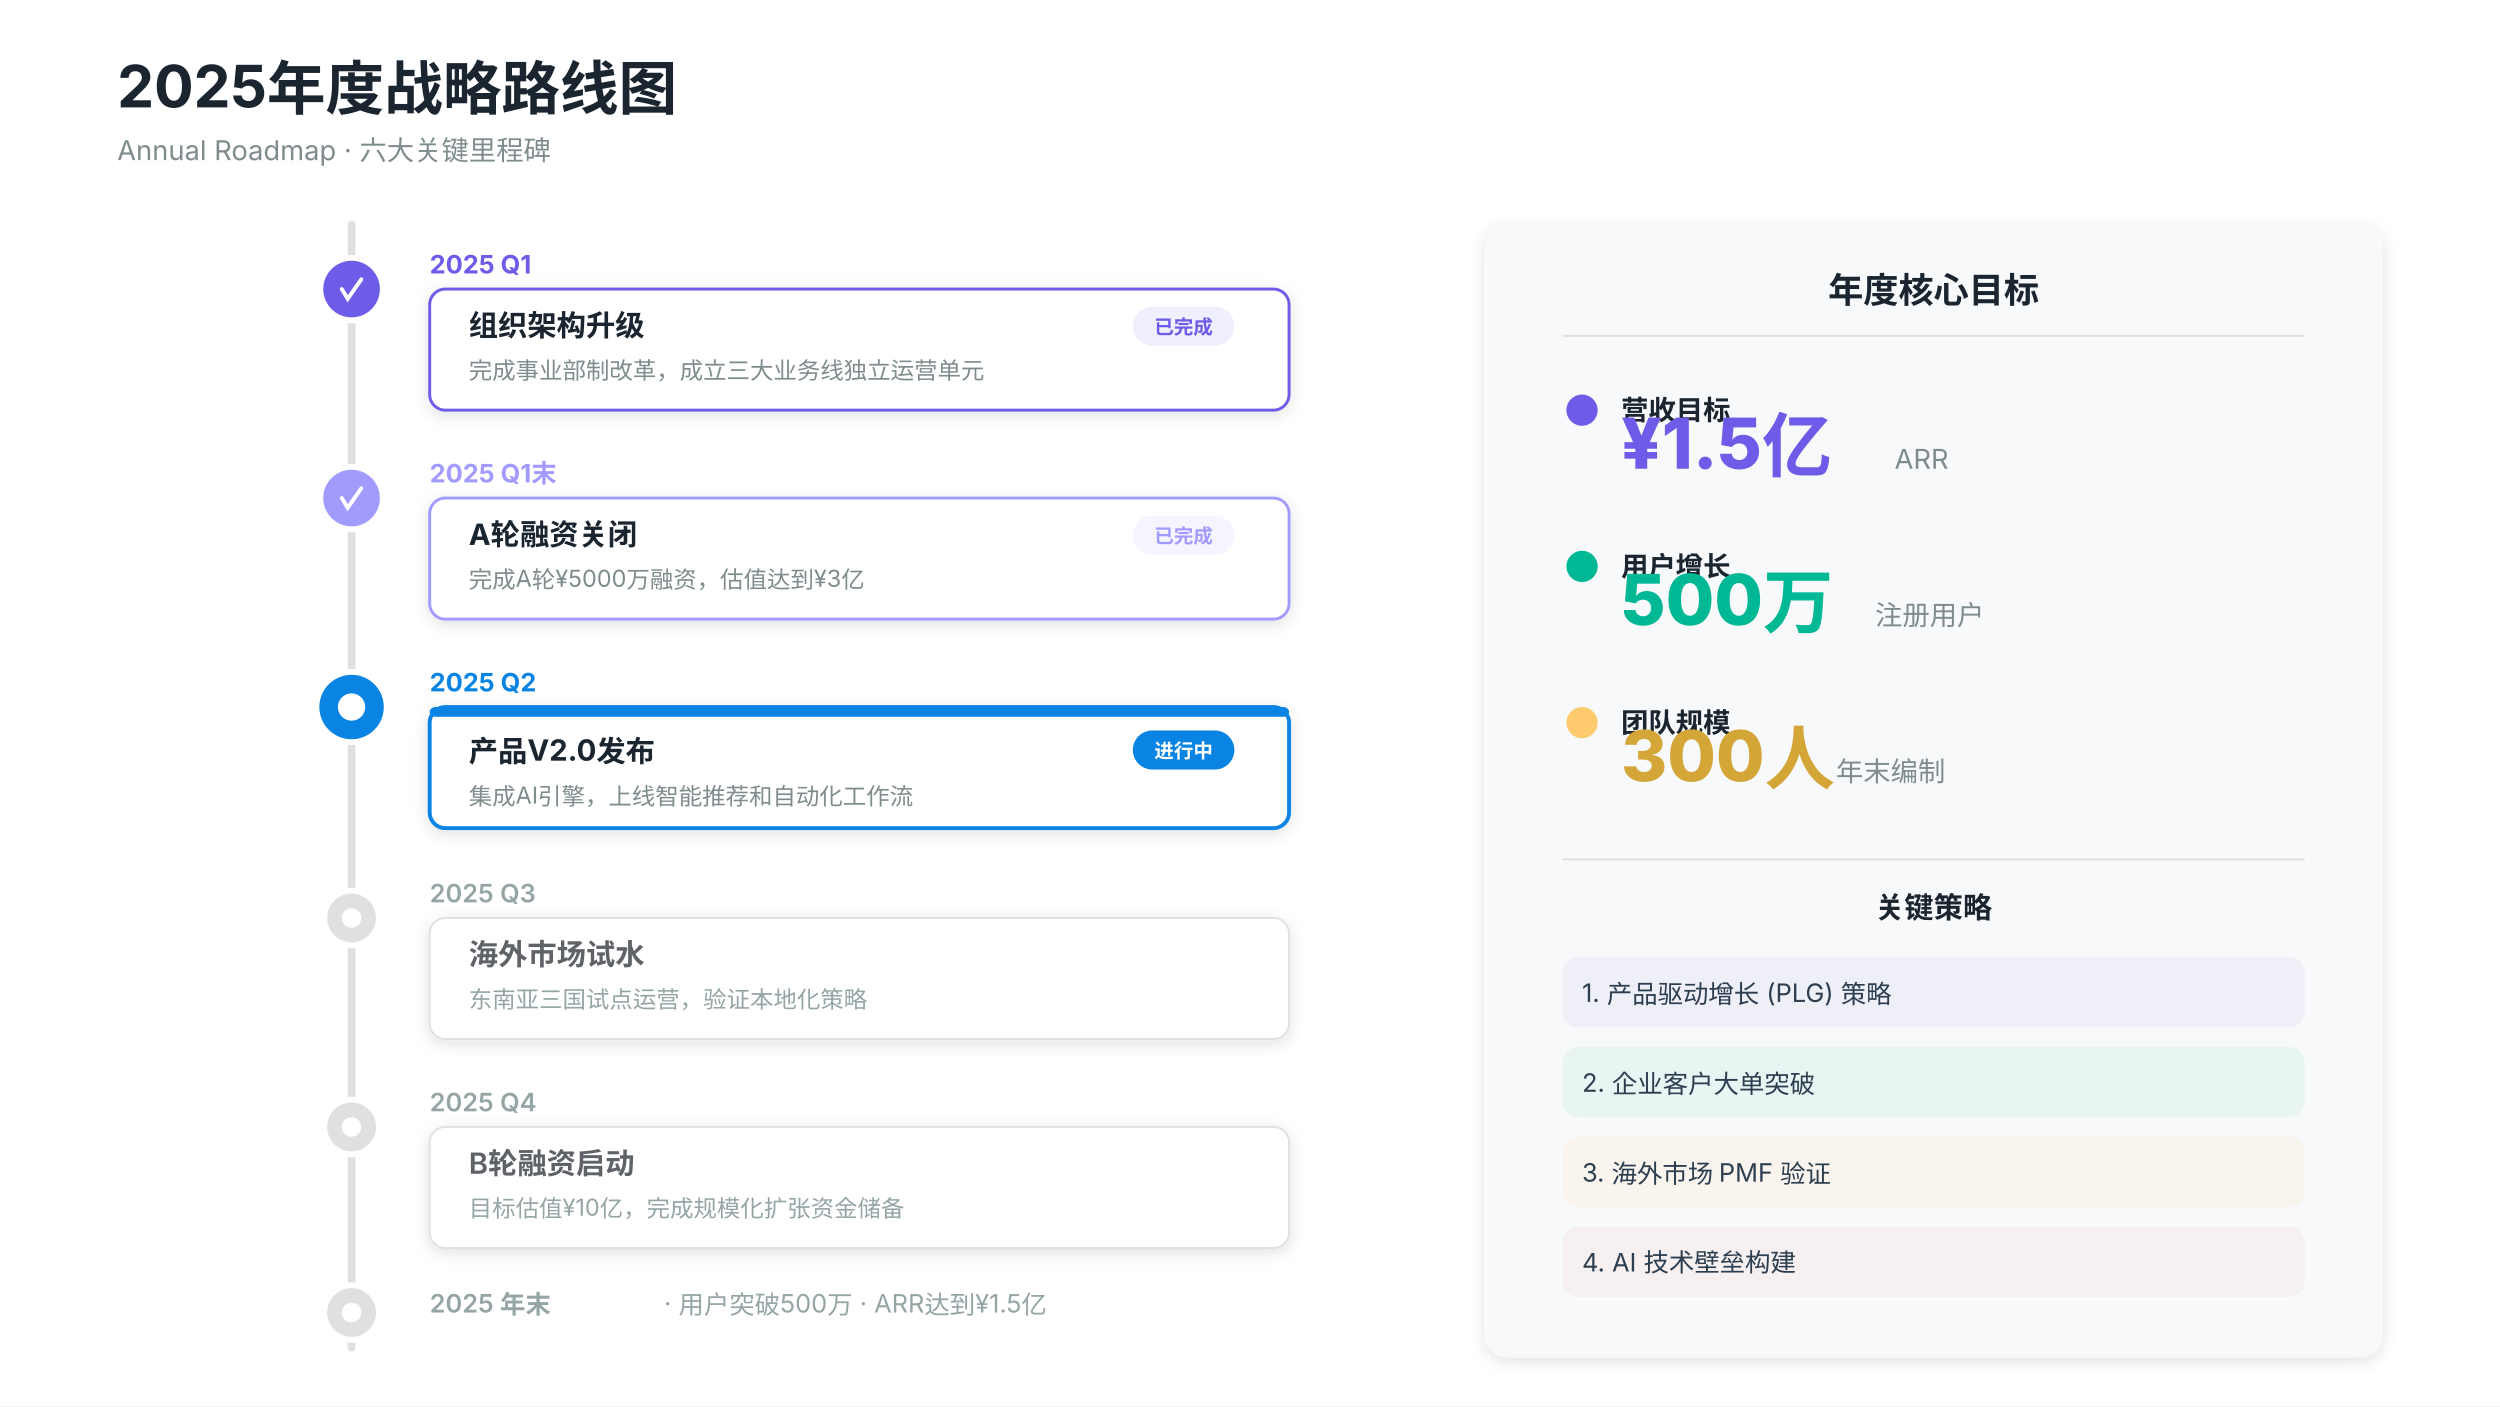
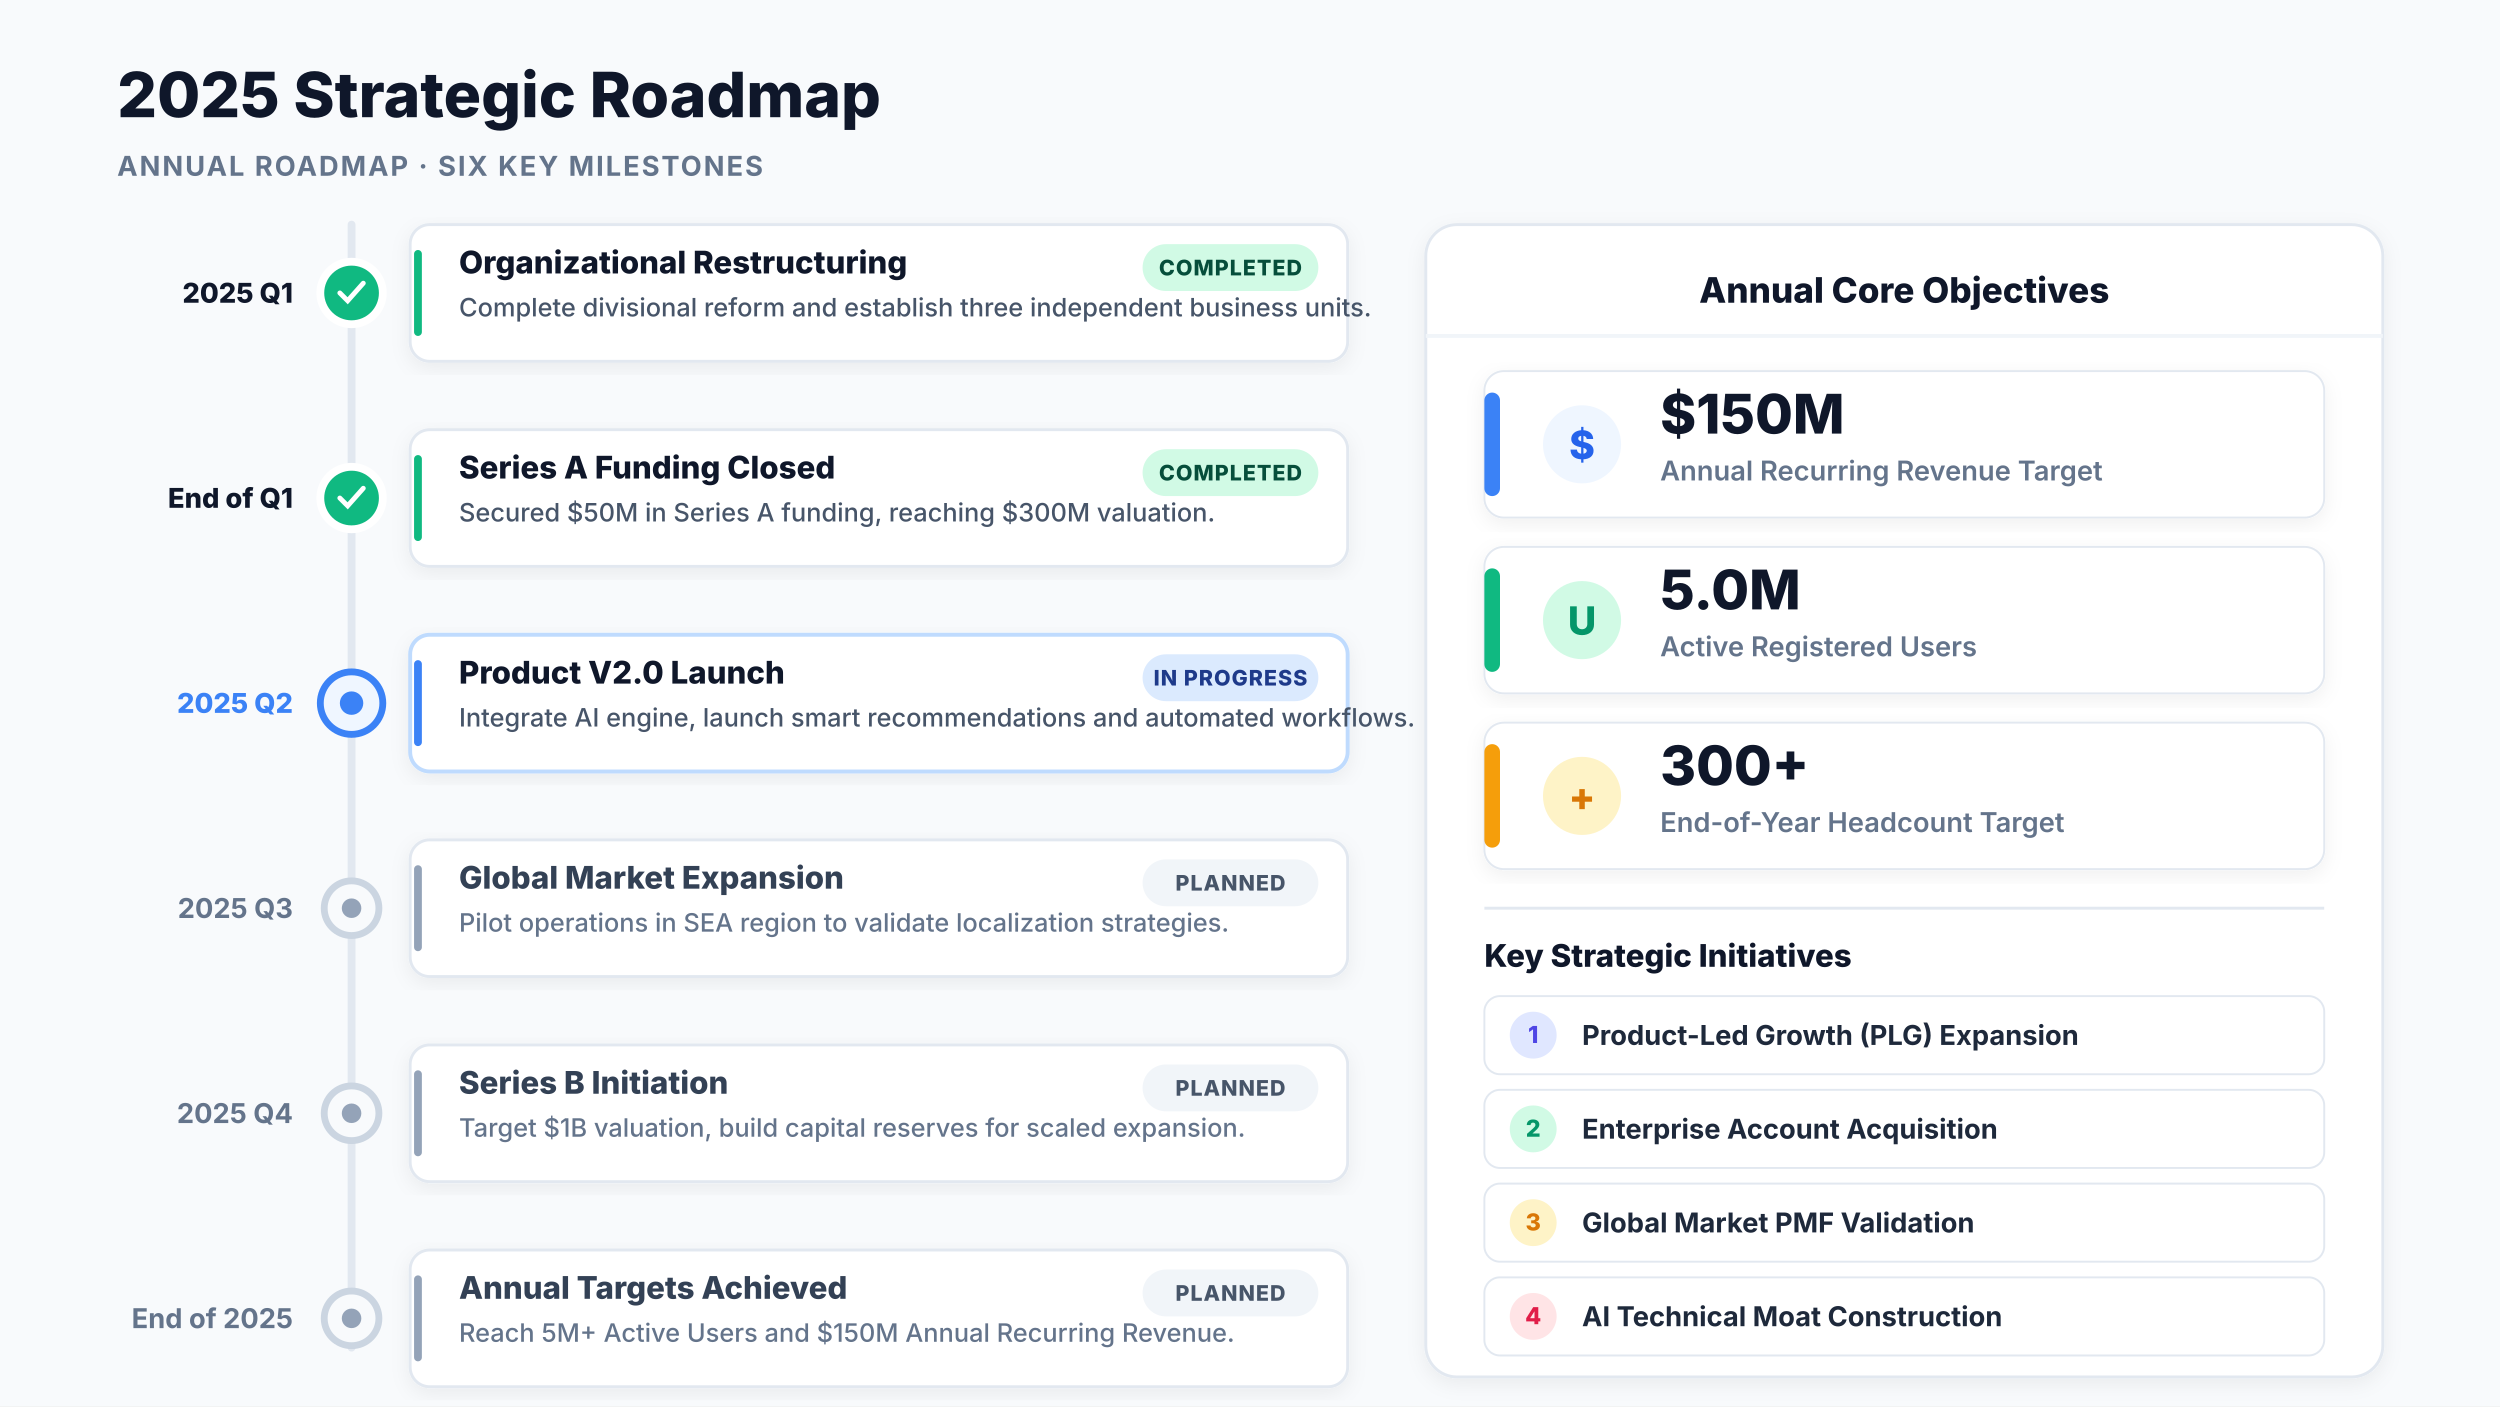
<svg xmlns="http://www.w3.org/2000/svg" viewBox="0 0 1280 720" width="1280" height="720">
  <defs>
-     <filter id="cardShadow" x="-20%" y="-20%" width="140%" height="140%">
-       <feGaussianBlur in="SourceAlpha" stdDeviation="4" />
-       <feOffset dx="0" dy="2" result="offsetblur" />
-       <feComponentTransfer>
-         <feFuncA type="linear" slope="0.12" />
-       </feComponentTransfer>
+     <filter id="cardShadow" x="-10%" y="-10%" width="120%" height="120%">
+       <feGaussianBlur in="SourceAlpha" stdDeviation="5" />
+       <feOffset dx="0" dy="3" result="offsetblur" />
+       <feFlood flood-color="#0F172A" flood-opacity="0.06" result="shadowColor" />
+       <feComposite in="shadowColor" in2="offsetblur" operator="in" result="shadow" />
      <feMerge>
-         <feMergeNode />
+         <feMergeNode in="shadow" />
        <feMergeNode in="SourceGraphic" />
      </feMerge>
    </filter>
    <linearGradient id="lineGrad" x1="0%" y1="0%" x2="0%" y2="100%">
-       <stop offset="0%" style="stop-color:#6C5CE7;stop-opacity:1" />
-       <stop offset="100%" style="stop-color:#0984E3;stop-opacity:1" />
+       <stop offset="0%" stop-color="#10B981" stop-opacity="1" />
+       <stop offset="100%" stop-color="#3B82F6" stop-opacity="1" />
    </linearGradient>
  </defs>
-   <rect width="1280" height="720" fill="#FFFFFF" />
-   <text x="60" y="55" font-family="-apple-system, BlinkMacSystemFont, 'Segoe UI', sans-serif" font-size="30" font-weight="700" fill="#1A252F">2025年度战略路线图</text>
-   <text x="60" y="82" font-family="-apple-system, BlinkMacSystemFont, 'Segoe UI', sans-serif" font-size="14" fill="#7F8C8D">Annual Roadmap · 六大关键里程碑</text>
-   <line x1="180" y1="115" x2="180" y2="690" stroke="#E0E0E0" stroke-width="4" stroke-linecap="round" />
-   <line x1="180" y1="115" x2="180" y2="400" stroke="url(#lineGrad)" stroke-width="4" stroke-linecap="round" />
-   <circle cx="180" cy="148" r="16" fill="#6C5CE7" stroke="#FFFFFF" stroke-width="3" />
-   <path d="M 175,148 L 178,153 L 185,143" stroke="#FFFFFF" stroke-width="2" fill="none" stroke-linecap="round" />
-   <text x="220" y="140" font-family="-apple-system, BlinkMacSystemFont, 'Segoe UI', sans-serif" font-size="13" font-weight="700" fill="#6C5CE7">2025 Q1</text>
-   <rect x="220" y="148" width="440" height="62" rx="8" fill="#FFFFFF" stroke="#6C5CE7" stroke-width="1.5" filter="url(#cardShadow)" />
-   <text x="240" y="172" font-family="-apple-system, BlinkMacSystemFont, 'Segoe UI', sans-serif" font-size="15" font-weight="700" fill="#1A252F">组织架构升级</text>
-   <text x="240" y="194" font-family="-apple-system, BlinkMacSystemFont, 'Segoe UI', sans-serif" font-size="12" fill="#7F8C8D">完成事业部制改革，成立三大业务线独立运营单元</text>
-   <rect x="580" y="157" width="52" height="20" rx="10" fill="#6C5CE7" fill-opacity="0.1" />
-   <text x="606" y="171" text-anchor="middle" font-family="-apple-system, BlinkMacSystemFont, 'Segoe UI', sans-serif" font-size="10" font-weight="600" fill="#6C5CE7">已完成</text>
-   <circle cx="180" cy="255" r="16" fill="#A29BFE" stroke="#FFFFFF" stroke-width="3" />
-   <path d="M 175,255 L 178,260 L 185,250" stroke="#FFFFFF" stroke-width="2" fill="none" stroke-linecap="round" />
-   <text x="220" y="247" font-family="-apple-system, BlinkMacSystemFont, 'Segoe UI', sans-serif" font-size="13" font-weight="700" fill="#A29BFE">2025 Q1末</text>
-   <rect x="220" y="255" width="440" height="62" rx="8" fill="#FFFFFF" stroke="#A29BFE" stroke-width="1.5" filter="url(#cardShadow)" />
-   <text x="240" y="279" font-family="-apple-system, BlinkMacSystemFont, 'Segoe UI', sans-serif" font-size="15" font-weight="700" fill="#1A252F">A轮融资关闭</text>
-   <text x="240" y="301" font-family="-apple-system, BlinkMacSystemFont, 'Segoe UI', sans-serif" font-size="12" fill="#7F8C8D">完成A轮¥5000万融资，估值达到¥3亿</text>
-   <rect x="580" y="264" width="52" height="20" rx="10" fill="#A29BFE" fill-opacity="0.1" />
-   <text x="606" y="278" text-anchor="middle" font-family="-apple-system, BlinkMacSystemFont, 'Segoe UI', sans-serif" font-size="10" font-weight="600" fill="#A29BFE">已完成</text>
-   <circle cx="180" cy="362" r="18" fill="#0984E3" stroke="#FFFFFF" stroke-width="3" />
-   <circle cx="180" cy="362" r="7" fill="#FFFFFF" />
-   <text x="220" y="354" font-family="-apple-system, BlinkMacSystemFont, 'Segoe UI', sans-serif" font-size="13" font-weight="700" fill="#0984E3">2025 Q2</text>
-   <rect x="220" y="362" width="440" height="62" rx="8" fill="#FFFFFF" stroke="#0984E3" stroke-width="2" filter="url(#cardShadow)" />
-   <rect x="220" y="362" width="440" height="5" rx="3" fill="#0984E3" />
-   <text x="240" y="390" font-family="-apple-system, BlinkMacSystemFont, 'Segoe UI', sans-serif" font-size="15" font-weight="700" fill="#1A252F">产品V2.0发布</text>
-   <text x="240" y="412" font-family="-apple-system, BlinkMacSystemFont, 'Segoe UI', sans-serif" font-size="12" fill="#7F8C8D">集成AI引擎，上线智能推荐和自动化工作流</text>
-   <rect x="580" y="374" width="52" height="20" rx="10" fill="#0984E3" />
-   <text x="606" y="388" text-anchor="middle" font-family="-apple-system, BlinkMacSystemFont, 'Segoe UI', sans-serif" font-size="10" font-weight="700" fill="#FFFFFF">进行中</text>
-   <circle cx="180" cy="470" r="14" fill="#E0E0E0" stroke="#FFFFFF" stroke-width="3" />
-   <circle cx="180" cy="470" r="5" fill="#FFFFFF" />
-   <text x="220" y="462" font-family="-apple-system, BlinkMacSystemFont, 'Segoe UI', sans-serif" font-size="13" font-weight="600" fill="#95A5A6">2025 Q3</text>
-   <rect x="220" y="470" width="440" height="62" rx="8" fill="#FFFFFF" stroke="#E0E0E0" stroke-width="1" filter="url(#cardShadow)" />
-   <text x="240" y="494" font-family="-apple-system, BlinkMacSystemFont, 'Segoe UI', sans-serif" font-size="15" font-weight="600" fill="#5F6368">海外市场试水</text>
-   <text x="240" y="516" font-family="-apple-system, BlinkMacSystemFont, 'Segoe UI', sans-serif" font-size="12" fill="#95A5A6">东南亚三国试点运营，验证本地化策略</text>
-   <circle cx="180" cy="577" r="14" fill="#E0E0E0" stroke="#FFFFFF" stroke-width="3" />
-   <circle cx="180" cy="577" r="5" fill="#FFFFFF" />
-   <text x="220" y="569" font-family="-apple-system, BlinkMacSystemFont, 'Segoe UI', sans-serif" font-size="13" font-weight="600" fill="#95A5A6">2025 Q4</text>
-   <rect x="220" y="577" width="440" height="62" rx="8" fill="#FFFFFF" stroke="#E0E0E0" stroke-width="1" filter="url(#cardShadow)" />
-   <text x="240" y="601" font-family="-apple-system, BlinkMacSystemFont, 'Segoe UI', sans-serif" font-size="15" font-weight="600" fill="#5F6368">B轮融资启动</text>
-   <text x="240" y="623" font-family="-apple-system, BlinkMacSystemFont, 'Segoe UI', sans-serif" font-size="12" fill="#95A5A6">目标估值¥10亿，完成规模化扩张资金储备</text>
-   <circle cx="180" cy="672" r="14" fill="#E0E0E0" stroke="#FFFFFF" stroke-width="3" />
-   <circle cx="180" cy="672" r="5" fill="#FFFFFF" />
-   <text x="220" y="672" font-family="-apple-system, BlinkMacSystemFont, 'Segoe UI', sans-serif" font-size="13" font-weight="600" fill="#95A5A6">2025 年末</text>
-   <text x="340" y="672" font-family="-apple-system, BlinkMacSystemFont, 'Segoe UI', sans-serif" font-size="13" fill="#95A5A6">· 用户突破500万 · ARR达到¥1.5亿</text>
-   <rect x="760" y="115" width="460" height="580" rx="12" fill="#F8F9FA" filter="url(#cardShadow)" />
-   <text x="990" y="155" text-anchor="middle" font-family="-apple-system, BlinkMacSystemFont, 'Segoe UI', sans-serif" font-size="18" font-weight="700" fill="#1A252F">年度核心目标</text>
-   <line x1="800" y1="172" x2="1180" y2="172" stroke="#E0E0E0" stroke-width="1" />
-   <circle cx="810" cy="210" r="8" fill="#6C5CE7" />
-   <text x="830" y="215" font-family="-apple-system, BlinkMacSystemFont, 'Segoe UI', sans-serif" font-size="14" font-weight="600" fill="#1A252F">营收目标</text>
-   <text x="830" y="240" font-family="-apple-system, BlinkMacSystemFont, 'Segoe UI', sans-serif" font-size="36" font-weight="800" fill="#6C5CE7">¥1.5亿</text>
-   <text x="970" y="240" font-family="-apple-system, BlinkMacSystemFont, 'Segoe UI', sans-serif" font-size="14" fill="#7F8C8D">ARR</text>
-   <circle cx="810" cy="290" r="8" fill="#00B894" />
-   <text x="830" y="295" font-family="-apple-system, BlinkMacSystemFont, 'Segoe UI', sans-serif" font-size="14" font-weight="600" fill="#1A252F">用户增长</text>
-   <text x="830" y="320" font-family="-apple-system, BlinkMacSystemFont, 'Segoe UI', sans-serif" font-size="36" font-weight="800" fill="#00B894">500万</text>
-   <text x="960" y="320" font-family="-apple-system, BlinkMacSystemFont, 'Segoe UI', sans-serif" font-size="14" fill="#7F8C8D">注册用户</text>
-   <circle cx="810" cy="370" r="8" fill="#FDCB6E" />
-   <text x="830" y="375" font-family="-apple-system, BlinkMacSystemFont, 'Segoe UI', sans-serif" font-size="14" font-weight="600" fill="#1A252F">团队规模</text>
-   <text x="830" y="400" font-family="-apple-system, BlinkMacSystemFont, 'Segoe UI', sans-serif" font-size="36" font-weight="800" fill="#D4A537">300人</text>
-   <text x="940" y="400" font-family="-apple-system, BlinkMacSystemFont, 'Segoe UI', sans-serif" font-size="14" fill="#7F8C8D">年末编制</text>
-   <line x1="800" y1="440" x2="1180" y2="440" stroke="#E0E0E0" stroke-width="1" />
-   <text x="990" y="470" text-anchor="middle" font-family="-apple-system, BlinkMacSystemFont, 'Segoe UI', sans-serif" font-size="15" font-weight="700" fill="#1A252F">关键策略</text>
-   <rect x="800" y="490" width="380" height="36" rx="8" fill="#6C5CE7" fill-opacity="0.06" />
-   <text x="810" y="513" font-family="-apple-system, BlinkMacSystemFont, 'Segoe UI', sans-serif" font-size="13" fill="#2C3E50">1. 产品驱动增长 (PLG) 策略</text>
-   <rect x="800" y="536" width="380" height="36" rx="8" fill="#00B894" fill-opacity="0.06" />
-   <text x="810" y="559" font-family="-apple-system, BlinkMacSystemFont, 'Segoe UI', sans-serif" font-size="13" fill="#2C3E50">2. 企业客户大单突破</text>
-   <rect x="800" y="582" width="380" height="36" rx="8" fill="#FDCB6E" fill-opacity="0.08" />
-   <text x="810" y="605" font-family="-apple-system, BlinkMacSystemFont, 'Segoe UI', sans-serif" font-size="13" fill="#2C3E50">3. 海外市场 PMF 验证</text>
-   <rect x="800" y="628" width="380" height="36" rx="8" fill="#E17055" fill-opacity="0.06" />
-   <text x="810" y="651" font-family="-apple-system, BlinkMacSystemFont, 'Segoe UI', sans-serif" font-size="13" fill="#2C3E50">4. AI 技术壁垒构建</text>
+   <rect width="1280" height="720" fill="#F8FAFC" />
+   <text x="60" y="60" font-family="-apple-system, BlinkMacSystemFont, 'Segoe UI', sans-serif" font-size="32" font-weight="800" fill="#0F172A">2025 Strategic Roadmap</text>
+   <text x="60" y="90" font-family="-apple-system, BlinkMacSystemFont, 'Segoe UI', sans-serif" font-size="14" font-weight="700" fill="#64748B" letter-spacing="1">ANNUAL ROADMAP · SIX KEY MILESTONES</text>
+   <line x1="180" y1="115" x2="180" y2="690" stroke="#E2E8F0" stroke-width="4" stroke-linecap="round" />
+   <line x1="180" y1="115" x2="180" y2="360" stroke="url(#lineGrad)" stroke-width="4" stroke-linecap="round" />
+   <text x="150" y="155" font-family="-apple-system, BlinkMacSystemFont, 'Segoe UI', sans-serif" font-size="14" font-weight="800" fill="#0F172A" text-anchor="end">2025 Q1</text>
+   <circle cx="180" cy="150" r="16" fill="#10B981" stroke="#FFFFFF" stroke-width="4" />
+   <path d="M 174,150 L 178,154 L 186,145" stroke="#FFFFFF" stroke-width="2.5" fill="none" stroke-linecap="round" />
+   <rect x="210" y="115" width="480" height="70" rx="10" fill="#FFFFFF" stroke="#E2E8F0" stroke-width="1.5" filter="url(#cardShadow)" />
+   <line x1="214" y1="130" x2="214" y2="170" stroke="#10B981" stroke-width="4" stroke-linecap="round" />
+   <text x="235" y="140" font-family="-apple-system, BlinkMacSystemFont, 'Segoe UI', sans-serif" font-size="16" font-weight="800" fill="#0F172A">Organizational Restructuring</text>
+   <text x="235" y="162" font-family="-apple-system, BlinkMacSystemFont, 'Segoe UI', sans-serif" font-size="13" font-weight="500" fill="#475569">Complete divisional reform and establish three independent business units.</text>
+   <rect x="585" y="125" width="90" height="24" rx="12" fill="#D1FAE5" />
+   <text x="630" y="141" font-family="-apple-system, BlinkMacSystemFont, 'Segoe UI', sans-serif" font-size="11" font-weight="800" fill="#064E3B" text-anchor="middle" letter-spacing="0.5">COMPLETED</text>
+   <text x="150" y="260" font-family="-apple-system, BlinkMacSystemFont, 'Segoe UI', sans-serif" font-size="14" font-weight="800" fill="#0F172A" text-anchor="end">End of Q1</text>
+   <circle cx="180" cy="255" r="16" fill="#10B981" stroke="#FFFFFF" stroke-width="4" />
+   <path d="M 174,255 L 178,259 L 186,250" stroke="#FFFFFF" stroke-width="2.5" fill="none" stroke-linecap="round" />
+   <rect x="210" y="220" width="480" height="70" rx="10" fill="#FFFFFF" stroke="#E2E8F0" stroke-width="1.5" filter="url(#cardShadow)" />
+   <line x1="214" y1="235" x2="214" y2="275" stroke="#10B981" stroke-width="4" stroke-linecap="round" />
+   <text x="235" y="245" font-family="-apple-system, BlinkMacSystemFont, 'Segoe UI', sans-serif" font-size="16" font-weight="800" fill="#0F172A">Series A Funding Closed</text>
+   <text x="235" y="267" font-family="-apple-system, BlinkMacSystemFont, 'Segoe UI', sans-serif" font-size="13" font-weight="500" fill="#475569">Secured $50M in Series A funding, reaching $300M valuation.</text>
+   <rect x="585" y="230" width="90" height="24" rx="12" fill="#D1FAE5" />
+   <text x="630" y="246" font-family="-apple-system, BlinkMacSystemFont, 'Segoe UI', sans-serif" font-size="11" font-weight="800" fill="#064E3B" text-anchor="middle" letter-spacing="0.5">COMPLETED</text>
+   <text x="150" y="365" font-family="-apple-system, BlinkMacSystemFont, 'Segoe UI', sans-serif" font-size="14" font-weight="800" fill="#3B82F6" text-anchor="end">2025 Q2</text>
+   <circle cx="180" cy="360" r="16" fill="#EFF6FF" stroke="#3B82F6" stroke-width="3.5" />
+   <circle cx="180" cy="360" r="6" fill="#3B82F6" />
+   <rect x="210" y="325" width="480" height="70" rx="10" fill="#FFFFFF" stroke="#BFDBFE" stroke-width="2" filter="url(#cardShadow)" />
+   <line x1="214" y1="340" x2="214" y2="380" stroke="#3B82F6" stroke-width="4" stroke-linecap="round" />
+   <text x="235" y="350" font-family="-apple-system, BlinkMacSystemFont, 'Segoe UI', sans-serif" font-size="16" font-weight="800" fill="#0F172A">Product V2.0 Launch</text>
+   <text x="235" y="372" font-family="-apple-system, BlinkMacSystemFont, 'Segoe UI', sans-serif" font-size="13" font-weight="500" fill="#475569">Integrate AI engine, launch smart recommendations and automated workflows.</text>
+   <rect x="585" y="335" width="90" height="24" rx="12" fill="#DBEAFE" />
+   <text x="630" y="351" font-family="-apple-system, BlinkMacSystemFont, 'Segoe UI', sans-serif" font-size="11" font-weight="800" fill="#1E3A8A" text-anchor="middle" letter-spacing="0.5">IN PROGRESS</text>
+   <text x="150" y="470" font-family="-apple-system, BlinkMacSystemFont, 'Segoe UI', sans-serif" font-size="14" font-weight="700" fill="#64748B" text-anchor="end">2025 Q3</text>
+   <circle cx="180" cy="465" r="14" fill="#F8FAFC" stroke="#CBD5E1" stroke-width="3.5" />
+   <circle cx="180" cy="465" r="5" fill="#94A3B8" />
+   <rect x="210" y="430" width="480" height="70" rx="10" fill="#FFFFFF" stroke="#E2E8F0" stroke-width="1.5" filter="url(#cardShadow)" />
+   <line x1="214" y1="445" x2="214" y2="485" stroke="#94A3B8" stroke-width="4" stroke-linecap="round" />
+   <text x="235" y="455" font-family="-apple-system, BlinkMacSystemFont, 'Segoe UI', sans-serif" font-size="16" font-weight="800" fill="#334155">Global Market Expansion</text>
+   <text x="235" y="477" font-family="-apple-system, BlinkMacSystemFont, 'Segoe UI', sans-serif" font-size="13" font-weight="500" fill="#64748B">Pilot operations in SEA region to validate localization strategies.</text>
+   <rect x="585" y="440" width="90" height="24" rx="12" fill="#F1F5F9" />
+   <text x="630" y="456" font-family="-apple-system, BlinkMacSystemFont, 'Segoe UI', sans-serif" font-size="11" font-weight="800" fill="#475569" text-anchor="middle" letter-spacing="0.5">PLANNED</text>
+   <text x="150" y="575" font-family="-apple-system, BlinkMacSystemFont, 'Segoe UI', sans-serif" font-size="14" font-weight="700" fill="#64748B" text-anchor="end">2025 Q4</text>
+   <circle cx="180" cy="570" r="14" fill="#F8FAFC" stroke="#CBD5E1" stroke-width="3.5" />
+   <circle cx="180" cy="570" r="5" fill="#94A3B8" />
+   <rect x="210" y="535" width="480" height="70" rx="10" fill="#FFFFFF" stroke="#E2E8F0" stroke-width="1.5" filter="url(#cardShadow)" />
+   <line x1="214" y1="550" x2="214" y2="590" stroke="#94A3B8" stroke-width="4" stroke-linecap="round" />
+   <text x="235" y="560" font-family="-apple-system, BlinkMacSystemFont, 'Segoe UI', sans-serif" font-size="16" font-weight="800" fill="#334155">Series B Initiation</text>
+   <text x="235" y="582" font-family="-apple-system, BlinkMacSystemFont, 'Segoe UI', sans-serif" font-size="13" font-weight="500" fill="#64748B">Target $1B valuation, build capital reserves for scaled expansion.</text>
+   <rect x="585" y="545" width="90" height="24" rx="12" fill="#F1F5F9" />
+   <text x="630" y="561" font-family="-apple-system, BlinkMacSystemFont, 'Segoe UI', sans-serif" font-size="11" font-weight="800" fill="#475569" text-anchor="middle" letter-spacing="0.5">PLANNED</text>
+   <text x="150" y="680" font-family="-apple-system, BlinkMacSystemFont, 'Segoe UI', sans-serif" font-size="14" font-weight="700" fill="#64748B" text-anchor="end">End of 2025</text>
+   <circle cx="180" cy="675" r="14" fill="#F8FAFC" stroke="#CBD5E1" stroke-width="3.5" />
+   <circle cx="180" cy="675" r="5" fill="#94A3B8" />
+   <rect x="210" y="640" width="480" height="70" rx="10" fill="#FFFFFF" stroke="#E2E8F0" stroke-width="1.5" filter="url(#cardShadow)" />
+   <line x1="214" y1="655" x2="214" y2="695" stroke="#94A3B8" stroke-width="4" stroke-linecap="round" />
+   <text x="235" y="665" font-family="-apple-system, BlinkMacSystemFont, 'Segoe UI', sans-serif" font-size="16" font-weight="800" fill="#334155">Annual Targets Achieved</text>
+   <text x="235" y="687" font-family="-apple-system, BlinkMacSystemFont, 'Segoe UI', sans-serif" font-size="13" font-weight="500" fill="#64748B">Reach 5M+ Active Users and $150M Annual Recurring Revenue.</text>
+   <rect x="585" y="650" width="90" height="24" rx="12" fill="#F1F5F9" />
+   <text x="630" y="666" font-family="-apple-system, BlinkMacSystemFont, 'Segoe UI', sans-serif" font-size="11" font-weight="800" fill="#475569" text-anchor="middle" letter-spacing="0.5">PLANNED</text>
+   <rect x="730" y="115" width="490" height="590" rx="16" fill="#FFFFFF" stroke="#E2E8F0" stroke-width="1.5" filter="url(#cardShadow)" />
+   <text x="975" y="155" text-anchor="middle" font-family="-apple-system, BlinkMacSystemFont, 'Segoe UI', sans-serif" font-size="18" font-weight="800" fill="#0F172A">Annual Core Objectives</text>
+   <line x1="730" y1="172" x2="1220" y2="172" stroke="#F1F5F9" stroke-width="2" />
+   <rect x="760" y="190" width="430" height="75" rx="10" fill="#FFFFFF" stroke="#E2E8F0" stroke-width="1" filter="url(#cardShadow)" />
+   <line x1="764" y1="205" x2="764" y2="250" stroke="#3B82F6" stroke-width="8" stroke-linecap="round" />
+   <circle cx="810" cy="227.5" r="20" fill="#EFF6FF" />
+   <text x="810" y="235" font-family="-apple-system, BlinkMacSystemFont, 'Segoe UI', sans-serif" font-size="20" font-weight="800" fill="#2563EB" text-anchor="middle">$</text>
+   <text x="850" y="222" font-family="-apple-system, BlinkMacSystemFont, 'Segoe UI', sans-serif" font-size="28" font-weight="800" fill="#0F172A">$150M</text>
+   <text x="850" y="246" font-family="-apple-system, BlinkMacSystemFont, 'Segoe UI', sans-serif" font-size="14" font-weight="600" fill="#64748B">Annual Recurring Revenue Target</text>
+   <rect x="760" y="280" width="430" height="75" rx="10" fill="#FFFFFF" stroke="#E2E8F0" stroke-width="1" filter="url(#cardShadow)" />
+   <line x1="764" y1="295" x2="764" y2="340" stroke="#10B981" stroke-width="8" stroke-linecap="round" />
+   <circle cx="810" cy="317.5" r="20" fill="#D1FAE5" />
+   <text x="810" y="325" font-family="-apple-system, BlinkMacSystemFont, 'Segoe UI', sans-serif" font-size="20" font-weight="800" fill="#059669" text-anchor="middle">U</text>
+   <text x="850" y="312" font-family="-apple-system, BlinkMacSystemFont, 'Segoe UI', sans-serif" font-size="28" font-weight="800" fill="#0F172A">5.0M</text>
+   <text x="850" y="336" font-family="-apple-system, BlinkMacSystemFont, 'Segoe UI', sans-serif" font-size="14" font-weight="600" fill="#64748B">Active Registered Users</text>
+   <rect x="760" y="370" width="430" height="75" rx="10" fill="#FFFFFF" stroke="#E2E8F0" stroke-width="1" filter="url(#cardShadow)" />
+   <line x1="764" y1="385" x2="764" y2="430" stroke="#F59E0B" stroke-width="8" stroke-linecap="round" />
+   <circle cx="810" cy="407.5" r="20" fill="#FEF3C7" />
+   <text x="810" y="415" font-family="-apple-system, BlinkMacSystemFont, 'Segoe UI', sans-serif" font-size="20" font-weight="800" fill="#D97706" text-anchor="middle">+</text>
+   <text x="850" y="402" font-family="-apple-system, BlinkMacSystemFont, 'Segoe UI', sans-serif" font-size="28" font-weight="800" fill="#0F172A">300+</text>
+   <text x="850" y="426" font-family="-apple-system, BlinkMacSystemFont, 'Segoe UI', sans-serif" font-size="14" font-weight="600" fill="#64748B">End-of-Year Headcount Target</text>
+   <line x1="760" y1="465" x2="1190" y2="465" stroke="#E2E8F0" stroke-width="1.5" />
+   <text x="760" y="495" font-family="-apple-system, BlinkMacSystemFont, 'Segoe UI', sans-serif" font-size="16" font-weight="800" fill="#0F172A">Key Strategic Initiatives</text>
+   <rect x="760" y="510" width="430" height="40" rx="8" fill="#FFFFFF" stroke="#E2E8F0" stroke-width="1" />
+   <circle cx="785" cy="530" r="12" fill="#E0E7FF" />
+   <text x="785" y="534" font-family="-apple-system, BlinkMacSystemFont, 'Segoe UI', sans-serif" font-size="12" font-weight="800" fill="#4F46E5" text-anchor="middle">1</text>
+   <text x="810" y="535" font-family="-apple-system, BlinkMacSystemFont, 'Segoe UI', sans-serif" font-size="14" font-weight="700" fill="#1E293B">Product-Led Growth (PLG) Expansion</text>
+   <rect x="760" y="558" width="430" height="40" rx="8" fill="#FFFFFF" stroke="#E2E8F0" stroke-width="1" />
+   <circle cx="785" cy="578" r="12" fill="#D1FAE5" />
+   <text x="785" y="582" font-family="-apple-system, BlinkMacSystemFont, 'Segoe UI', sans-serif" font-size="12" font-weight="800" fill="#059669" text-anchor="middle">2</text>
+   <text x="810" y="583" font-family="-apple-system, BlinkMacSystemFont, 'Segoe UI', sans-serif" font-size="14" font-weight="700" fill="#1E293B">Enterprise Account Acquisition</text>
+   <rect x="760" y="606" width="430" height="40" rx="8" fill="#FFFFFF" stroke="#E2E8F0" stroke-width="1" />
+   <circle cx="785" cy="626" r="12" fill="#FEF3C7" />
+   <text x="785" y="630" font-family="-apple-system, BlinkMacSystemFont, 'Segoe UI', sans-serif" font-size="12" font-weight="800" fill="#D97706" text-anchor="middle">3</text>
+   <text x="810" y="631" font-family="-apple-system, BlinkMacSystemFont, 'Segoe UI', sans-serif" font-size="14" font-weight="700" fill="#1E293B">Global Market PMF Validation</text>
+   <rect x="760" y="654" width="430" height="40" rx="8" fill="#FFFFFF" stroke="#E2E8F0" stroke-width="1" />
+   <circle cx="785" cy="674" r="12" fill="#FFE4E6" />
+   <text x="785" y="678" font-family="-apple-system, BlinkMacSystemFont, 'Segoe UI', sans-serif" font-size="12" font-weight="800" fill="#E11D48" text-anchor="middle">4</text>
+   <text x="810" y="679" font-family="-apple-system, BlinkMacSystemFont, 'Segoe UI', sans-serif" font-size="14" font-weight="700" fill="#1E293B">AI Technical Moat Construction</text>
</svg>
